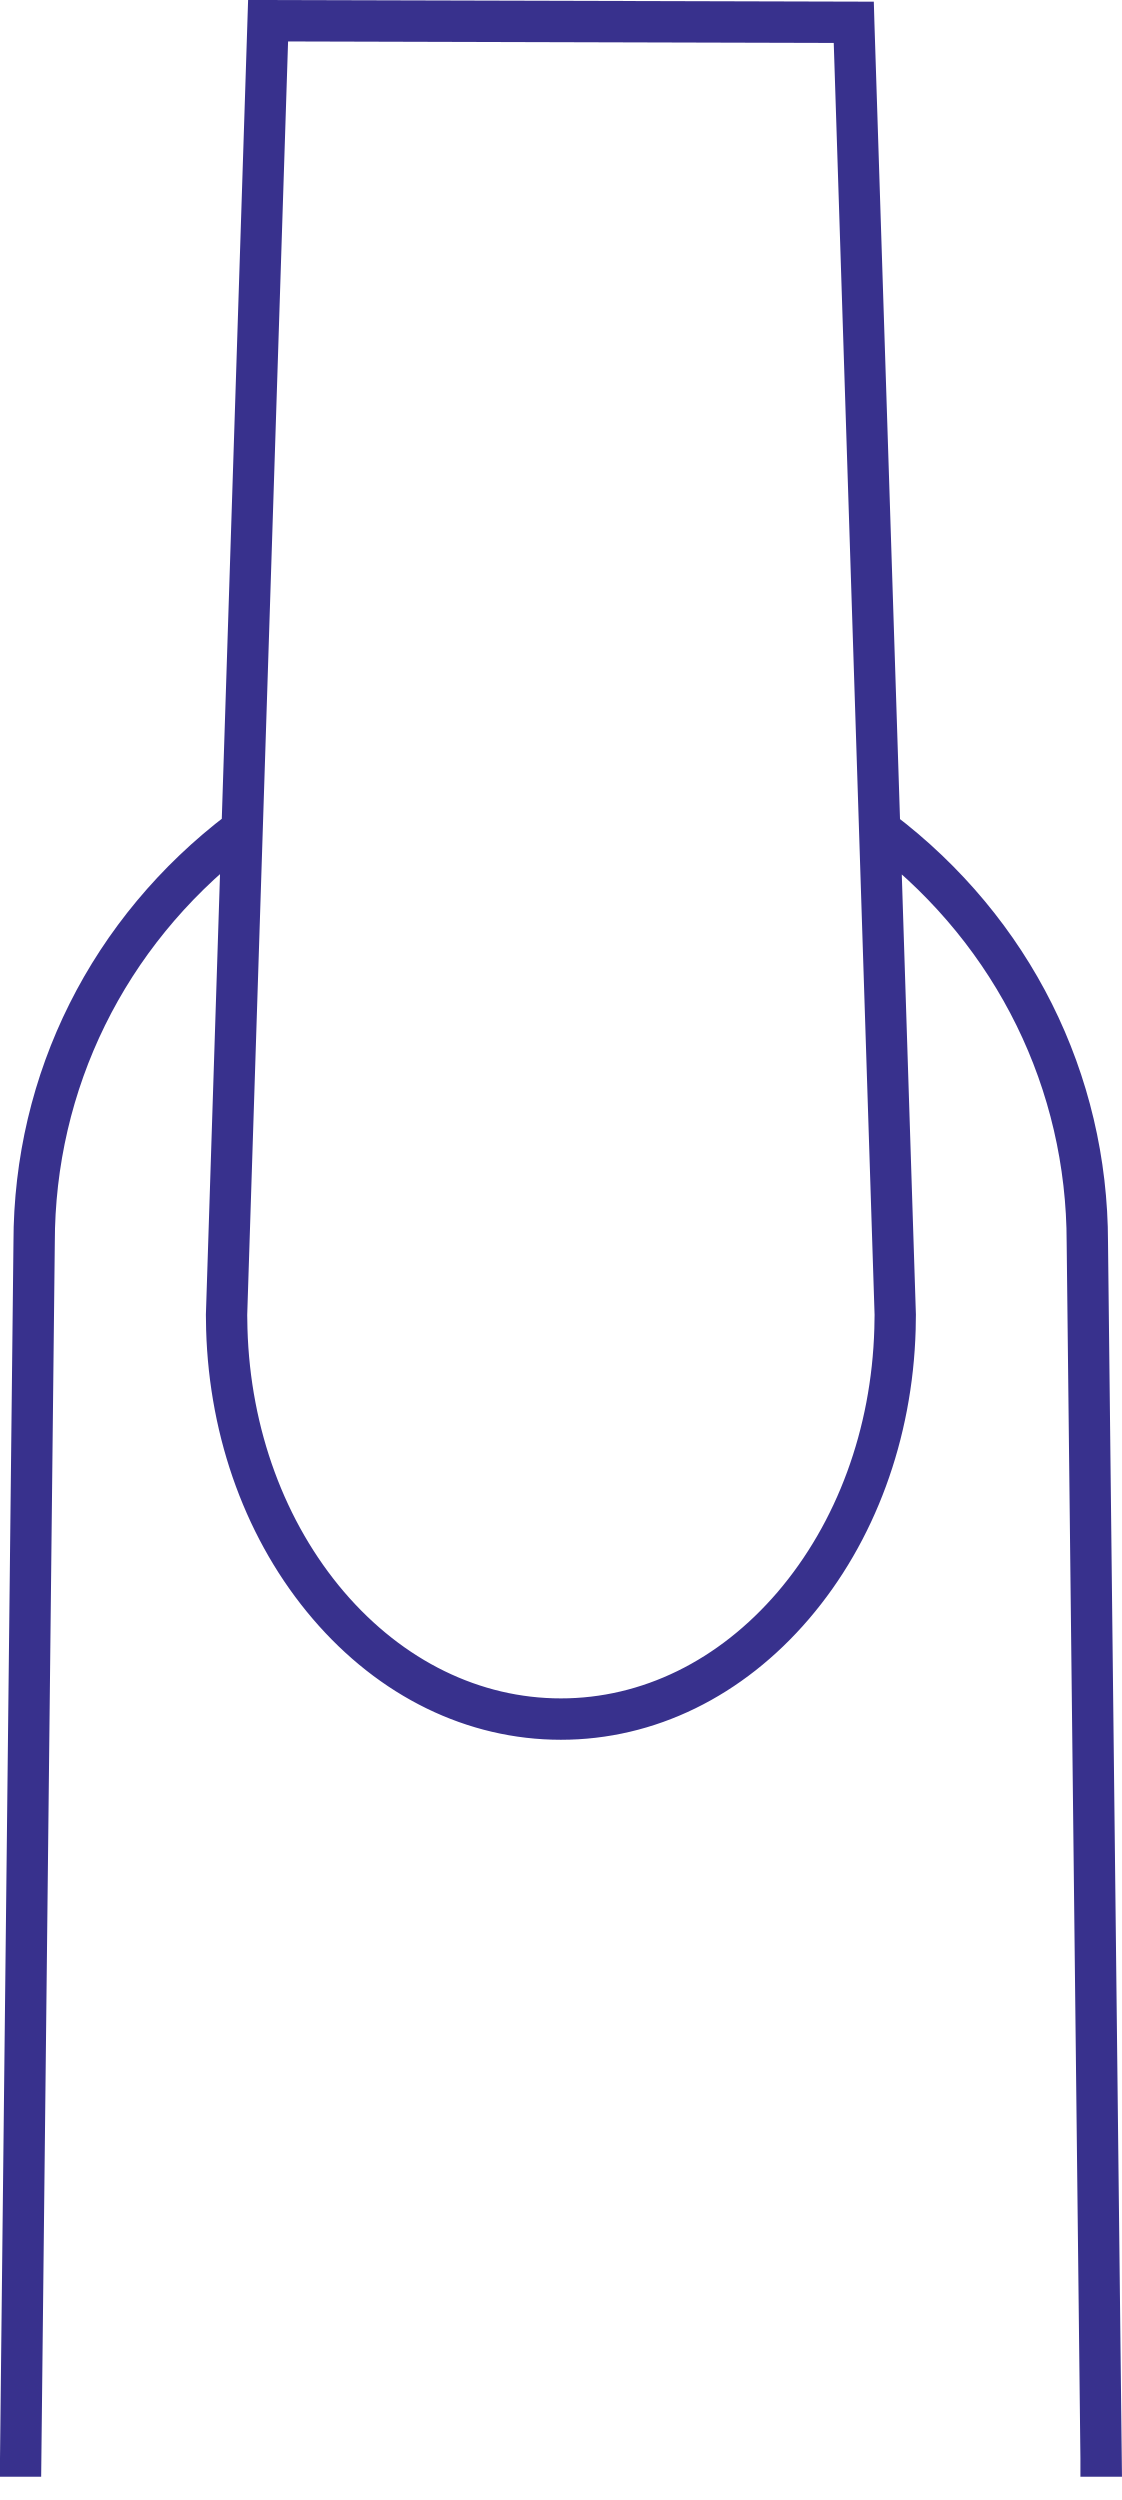
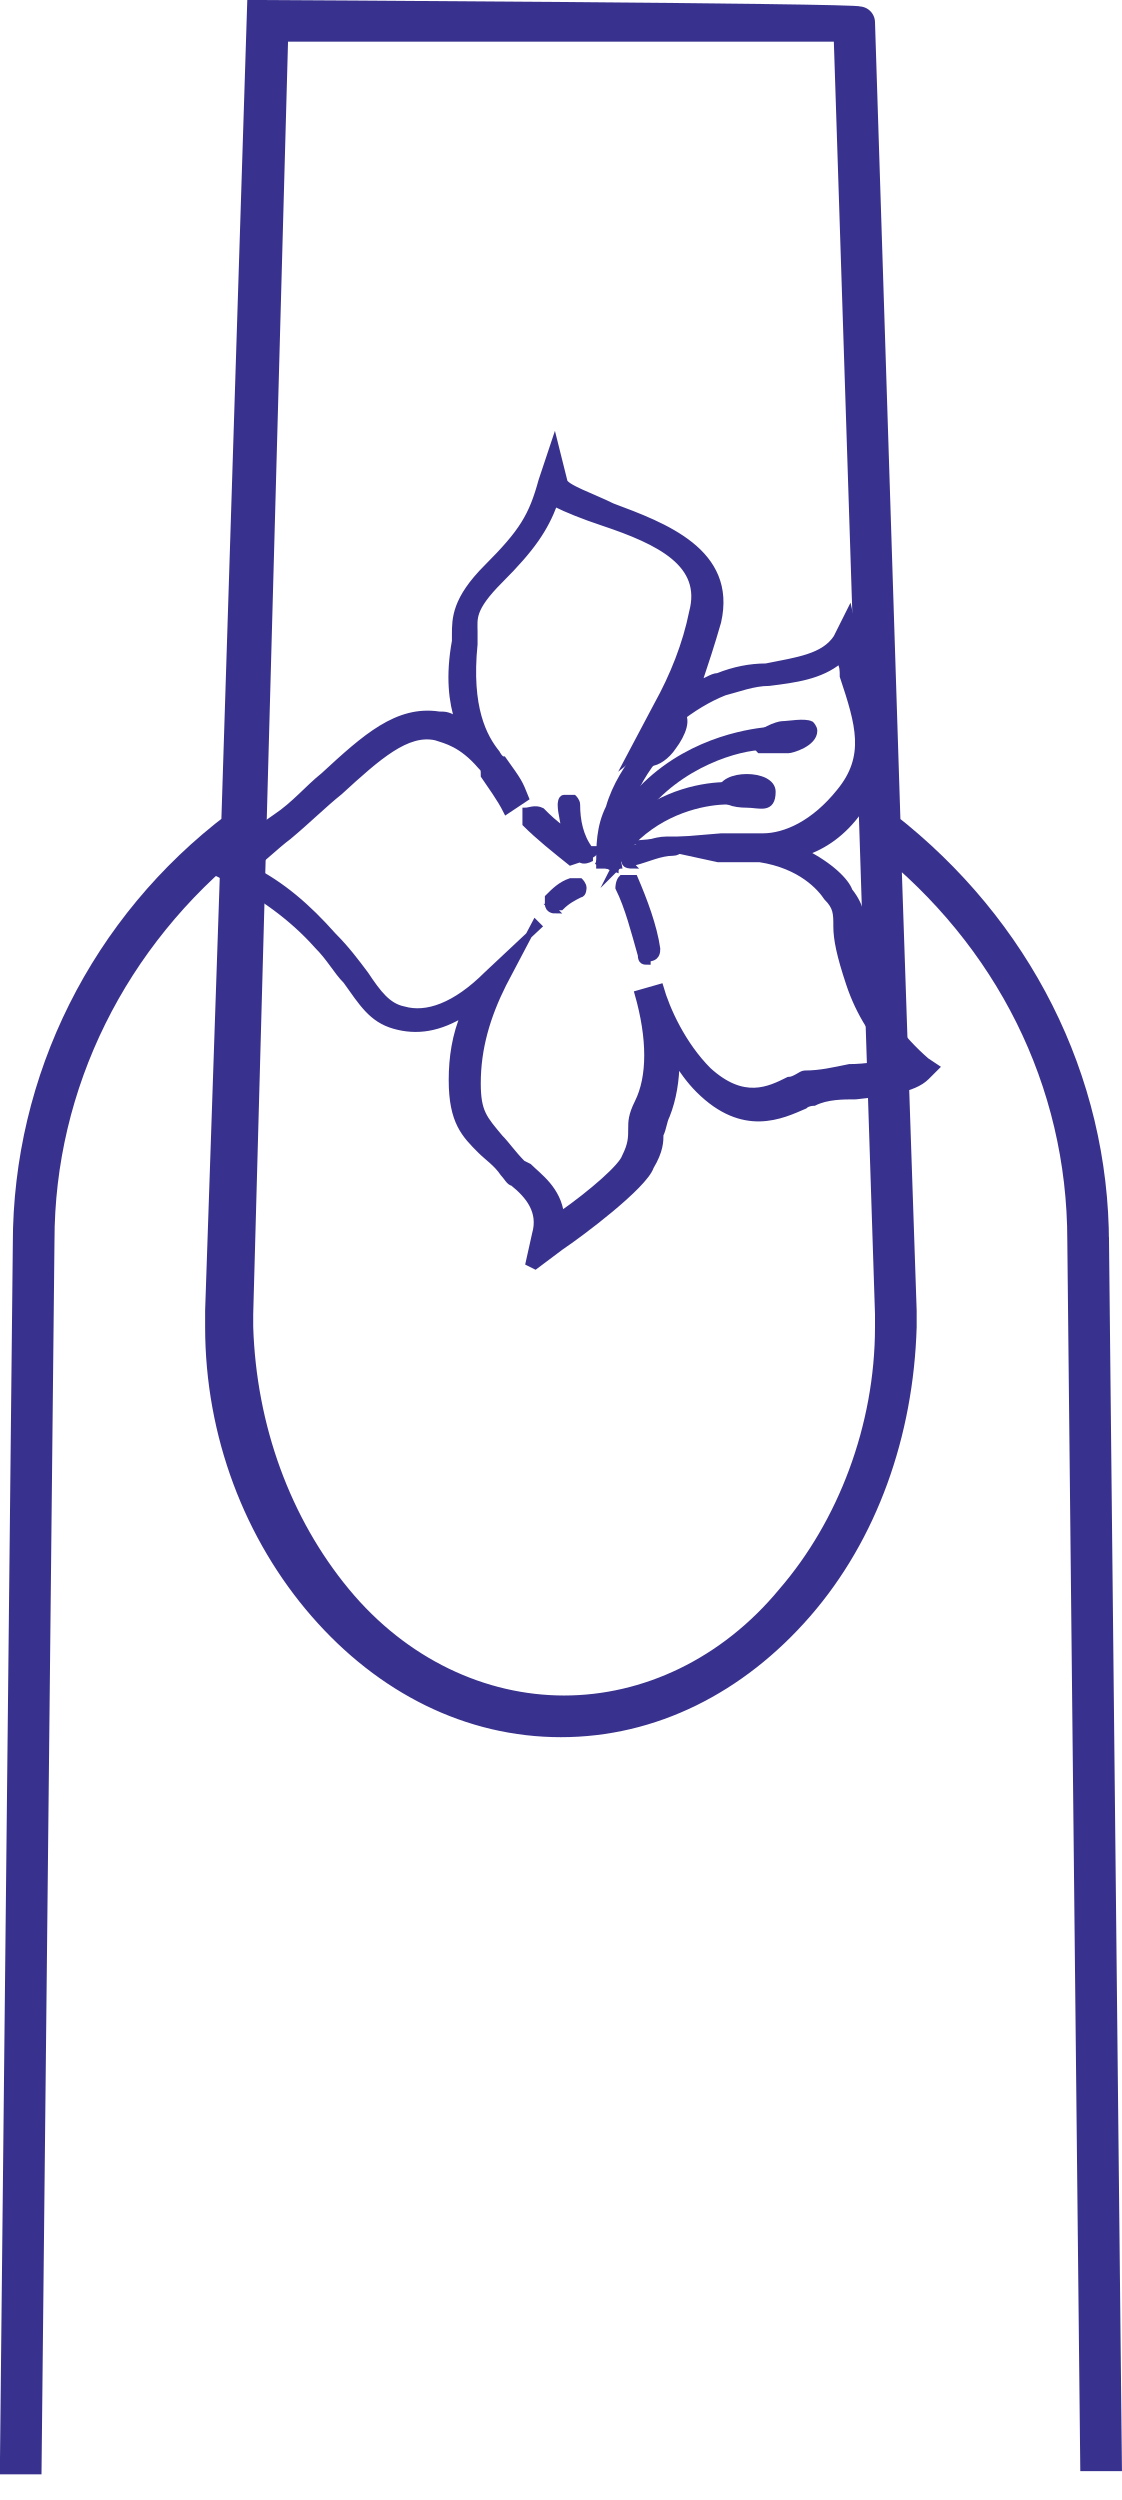
- <svg xmlns="http://www.w3.org/2000/svg" width="35" height="78" viewBox="0 0 35 78" fill="none">
-   <path d="M34.07 38.768C34.068 33.653 31.708 28.936 27.588 25.806L26.781 0.692L26.777 0.551L8.225 0.501L7.412 25.797C3.285 28.927 0.92 33.649 0.92 38.765L0.5 76.701V76.775H0.79L1.21 38.768C1.21 33.825 3.463 29.246 7.4 26.172L6.924 41.022C6.924 41.173 6.926 41.324 6.931 41.475C7.026 44.783 8.164 47.875 10.137 50.182C12.12 52.503 14.735 53.781 17.5 53.781C20.265 53.781 22.88 52.503 24.863 50.182C26.836 47.875 27.974 44.783 28.069 41.475C28.074 41.324 28.076 41.173 28.076 41.018L27.6 26.181C31.531 29.253 33.78 33.826 33.78 38.768L34.209 76.704V76.775H34.5L34.07 38.768ZM27.787 41.022C27.787 41.17 27.784 41.318 27.779 41.467C27.687 44.707 26.572 47.735 24.644 49.994C22.715 52.247 20.179 53.49 17.5 53.49C14.821 53.49 12.285 52.247 10.356 49.994C8.428 47.735 7.313 44.707 7.221 41.467C7.216 41.318 7.213 41.17 7.213 41.026L8.504 0.792L26.497 0.841L27.787 41.022Z" fill="#38318D" stroke="#38318D" stroke-miterlimit="10" />
+ <svg xmlns="http://www.w3.org/2000/svg" id="Calque_1" version="1.1" viewBox="0 0 35 78">
+   <defs>
+     <style>
+       .st0 {
+         stroke-width: .2px;
+       }
+ 
+       .st0, .st1 {
+         fill: #38318d;
+         stroke: #38318d;
+         stroke-miterlimit: 10;
+       }
+     </style>
+   </defs>
+   <path class="st1" d="M34.1,38.8c0-5.1-2.4-9.8-6.5-13l-.8-25.1h0c0-.1-18.6-.2-18.6-.2l-.8,25.3c-4.1,3.1-6.5,7.9-6.5,13l-.4,37.9h0c0,0,.3,0,.3,0l.4-38c0-4.9,2.3-9.5,6.2-12.6l-.5,14.8c0,.2,0,.3,0,.5,0,3.3,1.2,6.4,3.2,8.7,2,2.3,4.6,3.6,7.4,3.6s5.4-1.3,7.4-3.6c2-2.3,3.1-5.4,3.2-8.7,0-.2,0-.3,0-.5l-.5-14.8c3.9,3.1,6.2,7.6,6.2,12.6l.4,37.9h0c0,0,.3,0,.3,0l-.4-38ZM27.8,41c0,.1,0,.3,0,.4,0,3.2-1.2,6.3-3.1,8.5-1.9,2.3-4.5,3.5-7.1,3.5s-5.2-1.2-7.1-3.5c-1.9-2.3-3-5.3-3.1-8.5,0-.1,0-.3,0-.4L8.5.8h18s1.3,40.2,1.3,40.2Z" />
+   <g id="Calque_1-2">
+     <path class="st0" d="M16.5,39.4l.2-.9c.2-.7-.2-1.2-.7-1.6-.1,0-.2-.2-.3-.3-.2-.3-.5-.5-.7-.7-.5-.5-.9-.9-.9-2.2,0-.7.1-1.4.4-2.1-.8.5-1.5.6-2.2.4-.7-.2-1-.7-1.5-1.4-.3-.3-.5-.7-.9-1.1-.8-.9-1.8-1.6-2.8-2.1l-.4-.2.3-.3c.5-.5,1-1,1.6-1.4.6-.4,1-.9,1.5-1.3,1.3-1.2,2.3-2.1,3.6-1.9.2,0,.3,0,.6.2-.2-.6-.3-1.4-.1-2.5,0,0,0-.1,0-.2,0-.5,0-1.1,1-2.1,1.1-1.1,1.4-1.6,1.7-2.7l.4-1.2.3,1.2c0,.2.9.5,1.5.8,1.6.6,3.8,1.4,3.3,3.6-.2.7-.4,1.3-.6,1.9.2,0,.4-.2.6-.2.5-.2,1-.3,1.5-.3,1-.2,1.8-.3,2.2-.9l.4-.8.2.9c0,.4.2.8.3,1.1.4,1.5.8,2.9-.2,4.2-.5.7-1.1,1.1-1.7,1.3.8.4,1.3.9,1.4,1.2.4.5.4.9.4,1.3,0,.4,0,.8.3,1.6.3.9.9,1.7,1.7,2.4l.3.2-.3.3c-.4.4-1.3.5-2.2.6-.4,0-.9,0-1.3.2,0,0-.2,0-.3.1-.7.3-1.9.9-3.3-.5-.3-.3-.5-.6-.7-.9,0,.6-.1,1.2-.3,1.7-.1.2-.1.4-.2.6,0,.2,0,.5-.3,1-.2.6-2.2,2.1-2.8,2.5l-.8.6ZM16.7,28.8l-1,1.9c-.5,1-.8,2-.8,3.1,0,.9.2,1.1.7,1.7.2.2.4.5.7.8,0,0,0,0,.2.1.3.3.9.7,1,1.5,1-.7,1.9-1.5,2-1.8.2-.4.2-.6.2-.9,0-.2,0-.4.2-.8.4-.8.4-2,0-3.4l.7-.2c.2.7.7,1.8,1.5,2.6,1.1,1,1.9.6,2.5.3.2,0,.4-.2.5-.2.5,0,.9-.1,1.4-.2.5,0,1.1-.1,1.5-.2-.7-.7-1.2-1.5-1.5-2.4-.3-.9-.4-1.4-.4-1.8,0-.4,0-.6-.3-.9-.2-.3-.8-1-2.1-1.2-.6,0-1.1,0-1.3,0l-2.3-.5,2.4-.2c.5,0,.9,0,1.3,0,.7,0,1.6-.4,2.4-1.4.9-1.1.6-2.1.1-3.6,0-.2,0-.3-.1-.5-.6.5-1.4.6-2.2.7-.5,0-1,.2-1.4.3-.5.2-1,.5-1.5.9l-1.5,1.2.9-1.7c.5-.9.9-1.9,1.1-2.9.4-1.5-1-2.2-2.8-2.8-.6-.2-1.1-.4-1.5-.6-.3.8-.7,1.4-1.7,2.4-.9.9-.8,1.2-.8,1.6,0,.1,0,.2,0,.4-.2,2,.3,2.9.7,3.4,0,0,.1.2.2.2h0c.5.7.5.7.7,1.2h0c0,0-.6.4-.6.4-.2-.4-.5-.8-.7-1.1h0c0-.2,0-.2-.1-.3-.6-.7-1.1-.8-1.4-.9-.9-.2-1.8.6-3,1.7-.5.4-1,.9-1.6,1.4-.4.3-.8.7-1.2,1,1,.5,1.8,1.2,2.6,2.1.4.4.7.8,1,1.2.4.6.7,1,1.2,1.1.7.2,1.6-.1,2.6-1.1l1.6-1.5Z" />
+     <path class="st0" d="M18.7,27c0-.6,0-1.2.3-1.8.2-.7.6-1.3,1-1.8l.4.3c-.4.5-.7,1.1-.9,1.7-.2.5-.3,1.1-.2,1.6h-.5Z" />
+     <path class="st0" d="M19.2,27.1l-.5-.2c.2-.6.5-1.2.9-1.8,1.4-1.8,3.4-2.2,4.2-2.3v.5c-.7,0-2.6.5-3.8,2.1-.4.5-.6,1-.8,1.6Z" />
+     <path class="st0" d="M19.2,27.1l-.5-.2c.2-.5.5-.9.9-1.2,1.1-1,2.4-1.2,3.1-1.2v.5c-.6,0-1.8.2-2.8,1.1-.3.3-.6.7-.8,1.1Z" />
+     <path class="st0" d="M20.2,23.8c-.1,0-.2,0-.2,0-.3-.2-.1-.7.2-1.1.2-.3.5-.5.7-.5.1,0,.2,0,.3,0,.3.2.1.7-.2,1.1-.2.3-.5.5-.7.5,0,0,0,0,0,0ZM20.6,22.8s0,0-.1.1c0,0,0,.1-.1.2,0,0,0,0,.1-.1,0,0,0-.1.1-.2Z" />
+     <path class="st0" d="M24.1,23.4c-.1,0-.3,0-.4,0,0,0-.1-.1-.1-.2,0-.4.7-.6.8-.6h0c.2,0,.7-.1.9,0,0,0,.1.1.1.2,0,.4-.7.6-.8.6,0,0-.3,0-.5,0ZM24.1,23.1c.1,0,.3,0,.5,0,.2,0,.4-.1.5-.2-.1,0-.3,0-.5,0h0c-.2,0-.4.1-.5.2Z" />
+     <path class="st0" d="M23.3,25.1c-.4,0-.8-.1-.8-.4,0-.6,1.6-.6,1.6,0s-.4.4-.8.4ZM23,24.7c0,0,.2,0,.4,0s.3,0,.4,0c0,0-.2,0-.4,0s-.3,0-.4,0Z" />
+     <path class="st0" d="M17.8,26.9h0c-.5-.4-1-.8-1.4-1.2h0c0-.2,0-.3,0-.4.1,0,.3-.1.5,0,.2.2.4.4.7.6,0-.3-.1-.5-.1-.8,0,0,0-.2.1-.2,0,0,.2,0,.3,0,0,0,.1.1.1.2,0,.5.1,1,.4,1.4h.2c0,.1-.2.2-.2.2,0,0,0,0,0,.1,0,0-.2.1-.3,0h0ZM17.6,25.1h0s0,0,0,0Z" />
+     <path class="st0" d="M17.3,28.4s0,0,0,0c0,0-.2,0-.2-.2,0,0,0-.2,0-.2.2-.2.4-.4.7-.5h0c.2,0,.3,0,.3,0,0,0,.1.1.1.2,0,0,0,.2-.1.2-.2.1-.4.2-.6.4,0,0-.2,0-.3,0ZM17.4,28.2h0s0,0,0,0ZM18,27.8s0,0,0,0h0c0-.1,0-.1,0-.1h0Z" />
+     <path class="st0" d="M20.2,30c-.1,0-.2,0-.2-.2-.2-.7-.4-1.5-.7-2.1h0c0,0,0-.2.1-.3.1,0,.3,0,.4,0,.3.7.6,1.5.7,2.2,0,.1,0,.3-.3.3,0,0,0,0,0,0Z" />
+     <path class="st0" d="M19.7,27c0,0-.2,0-.2-.1,0,0,0-.1,0-.2,0,0,.1-.1.2-.2.3-.1.7-.3,1.1-.3h0s.4,0,.4,0c0,0,.2,0,.2,0,0,0,0,0,0,.1h0c0,0-.1.1-.1.1,0,0-.1.2-.3.2-.4,0-.8.2-1.2.3,0,0-.1,0-.2,0Z" />
+   </g>
</svg>
